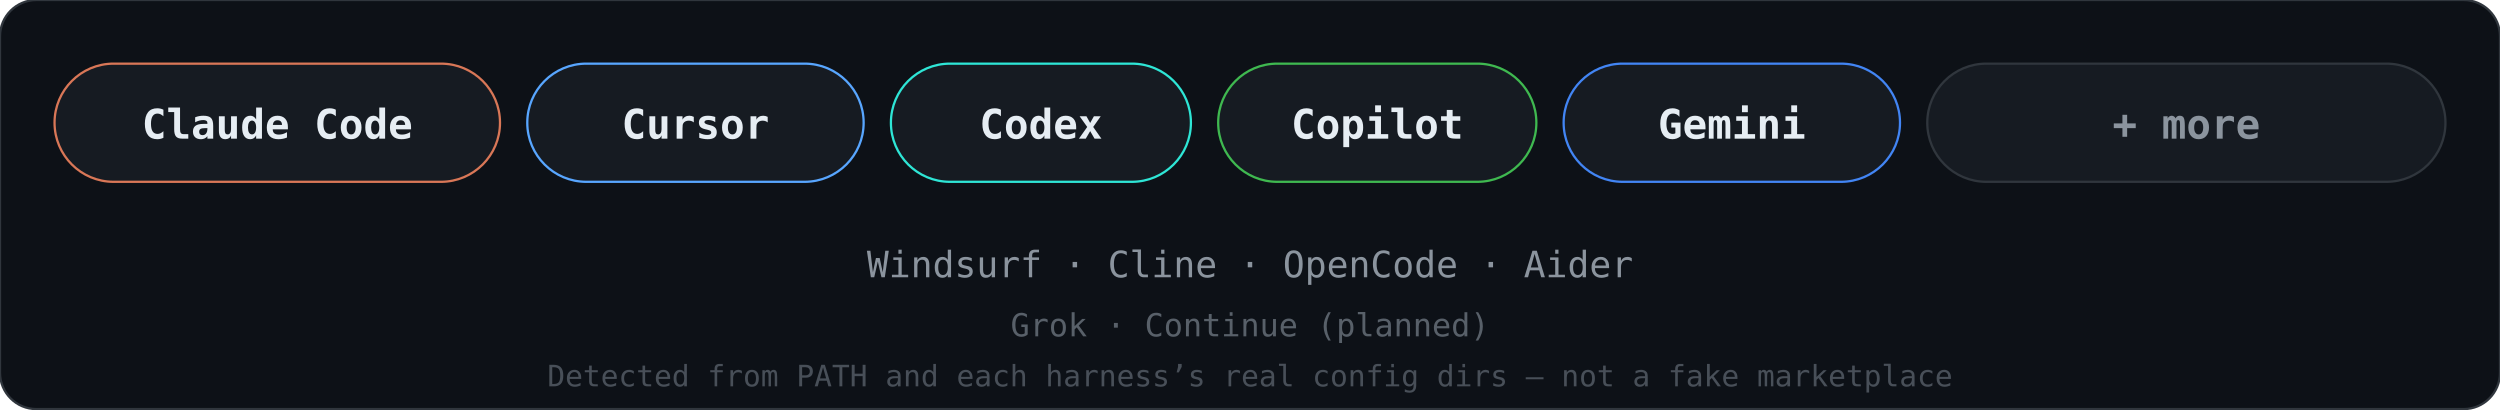
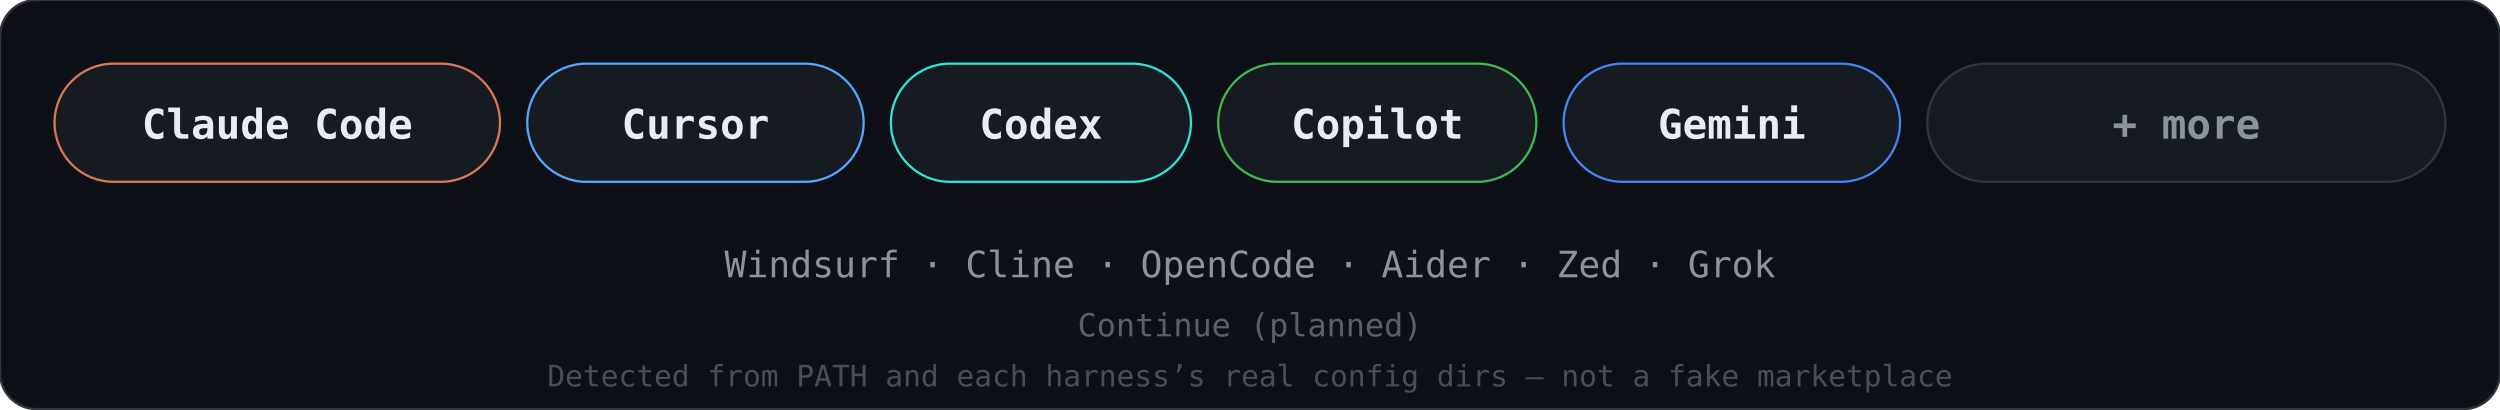
<svg xmlns="http://www.w3.org/2000/svg" viewBox="0 0 1100 180" width="1100" height="180" role="img" aria-label="Harnesses Cinch can wire: Claude Code, Cursor, Codex, Copilot, Gemini, and more">
  <style>
    text{font-family:ui-monospace,SFMono-Regular,Menlo,Consolas,monospace}
  </style>
  <rect width="1100" height="180" rx="16" fill="#0d1117" stroke="#30363d" />
  <g font-size="18" font-weight="700" text-anchor="middle">
    <rect x="24" y="28" width="196" height="52" rx="26" fill="#161b22" stroke="#d97757" />
    <text x="122" y="61" fill="#e6edf3">Claude Code</text>
    <rect x="232" y="28" width="148" height="52" rx="26" fill="#161b22" stroke="#58a6ff" />
    <text x="306" y="61" fill="#e6edf3">Cursor</text>
    <rect x="392" y="28" width="132" height="52" rx="26" fill="#161b22" stroke="#2ee6d6" />
    <text x="458" y="61" fill="#e6edf3">Codex</text>
    <rect x="536" y="28" width="140" height="52" rx="26" fill="#161b22" stroke="#3fb950" />
    <text x="606" y="61" fill="#e6edf3">Copilot</text>
    <rect x="688" y="28" width="148" height="52" rx="26" fill="#161b22" stroke="#4285f4" />
    <text x="762" y="61" fill="#e6edf3">Gemini</text>
    <rect x="848" y="28" width="228" height="52" rx="26" fill="#161b22" stroke="#30363d" />
    <text x="962" y="61" fill="#8b949e">+ more</text>
  </g>
-   <text x="550" y="122" text-anchor="middle" font-size="16" fill="#8b949e">Windsurf · Cline · OpenCode · Aider</text>
-   <text x="550" y="148" text-anchor="middle" font-size="14" fill="#586069">Grok · Continue (planned)</text>
+   <text x="550" y="122" text-anchor="middle" font-size="16" fill="#8b949e">Windsurf · Cline · OpenCode · Aider · Zed · Grok</text>
+   <text x="550" y="148" text-anchor="middle" font-size="14" fill="#586069">Continue (planned)</text>
  <text x="550" y="170" text-anchor="middle" font-size="13" fill="#484f58">Detected from PATH and each harness’s real config dirs — not a fake marketplace</text>
</svg>
